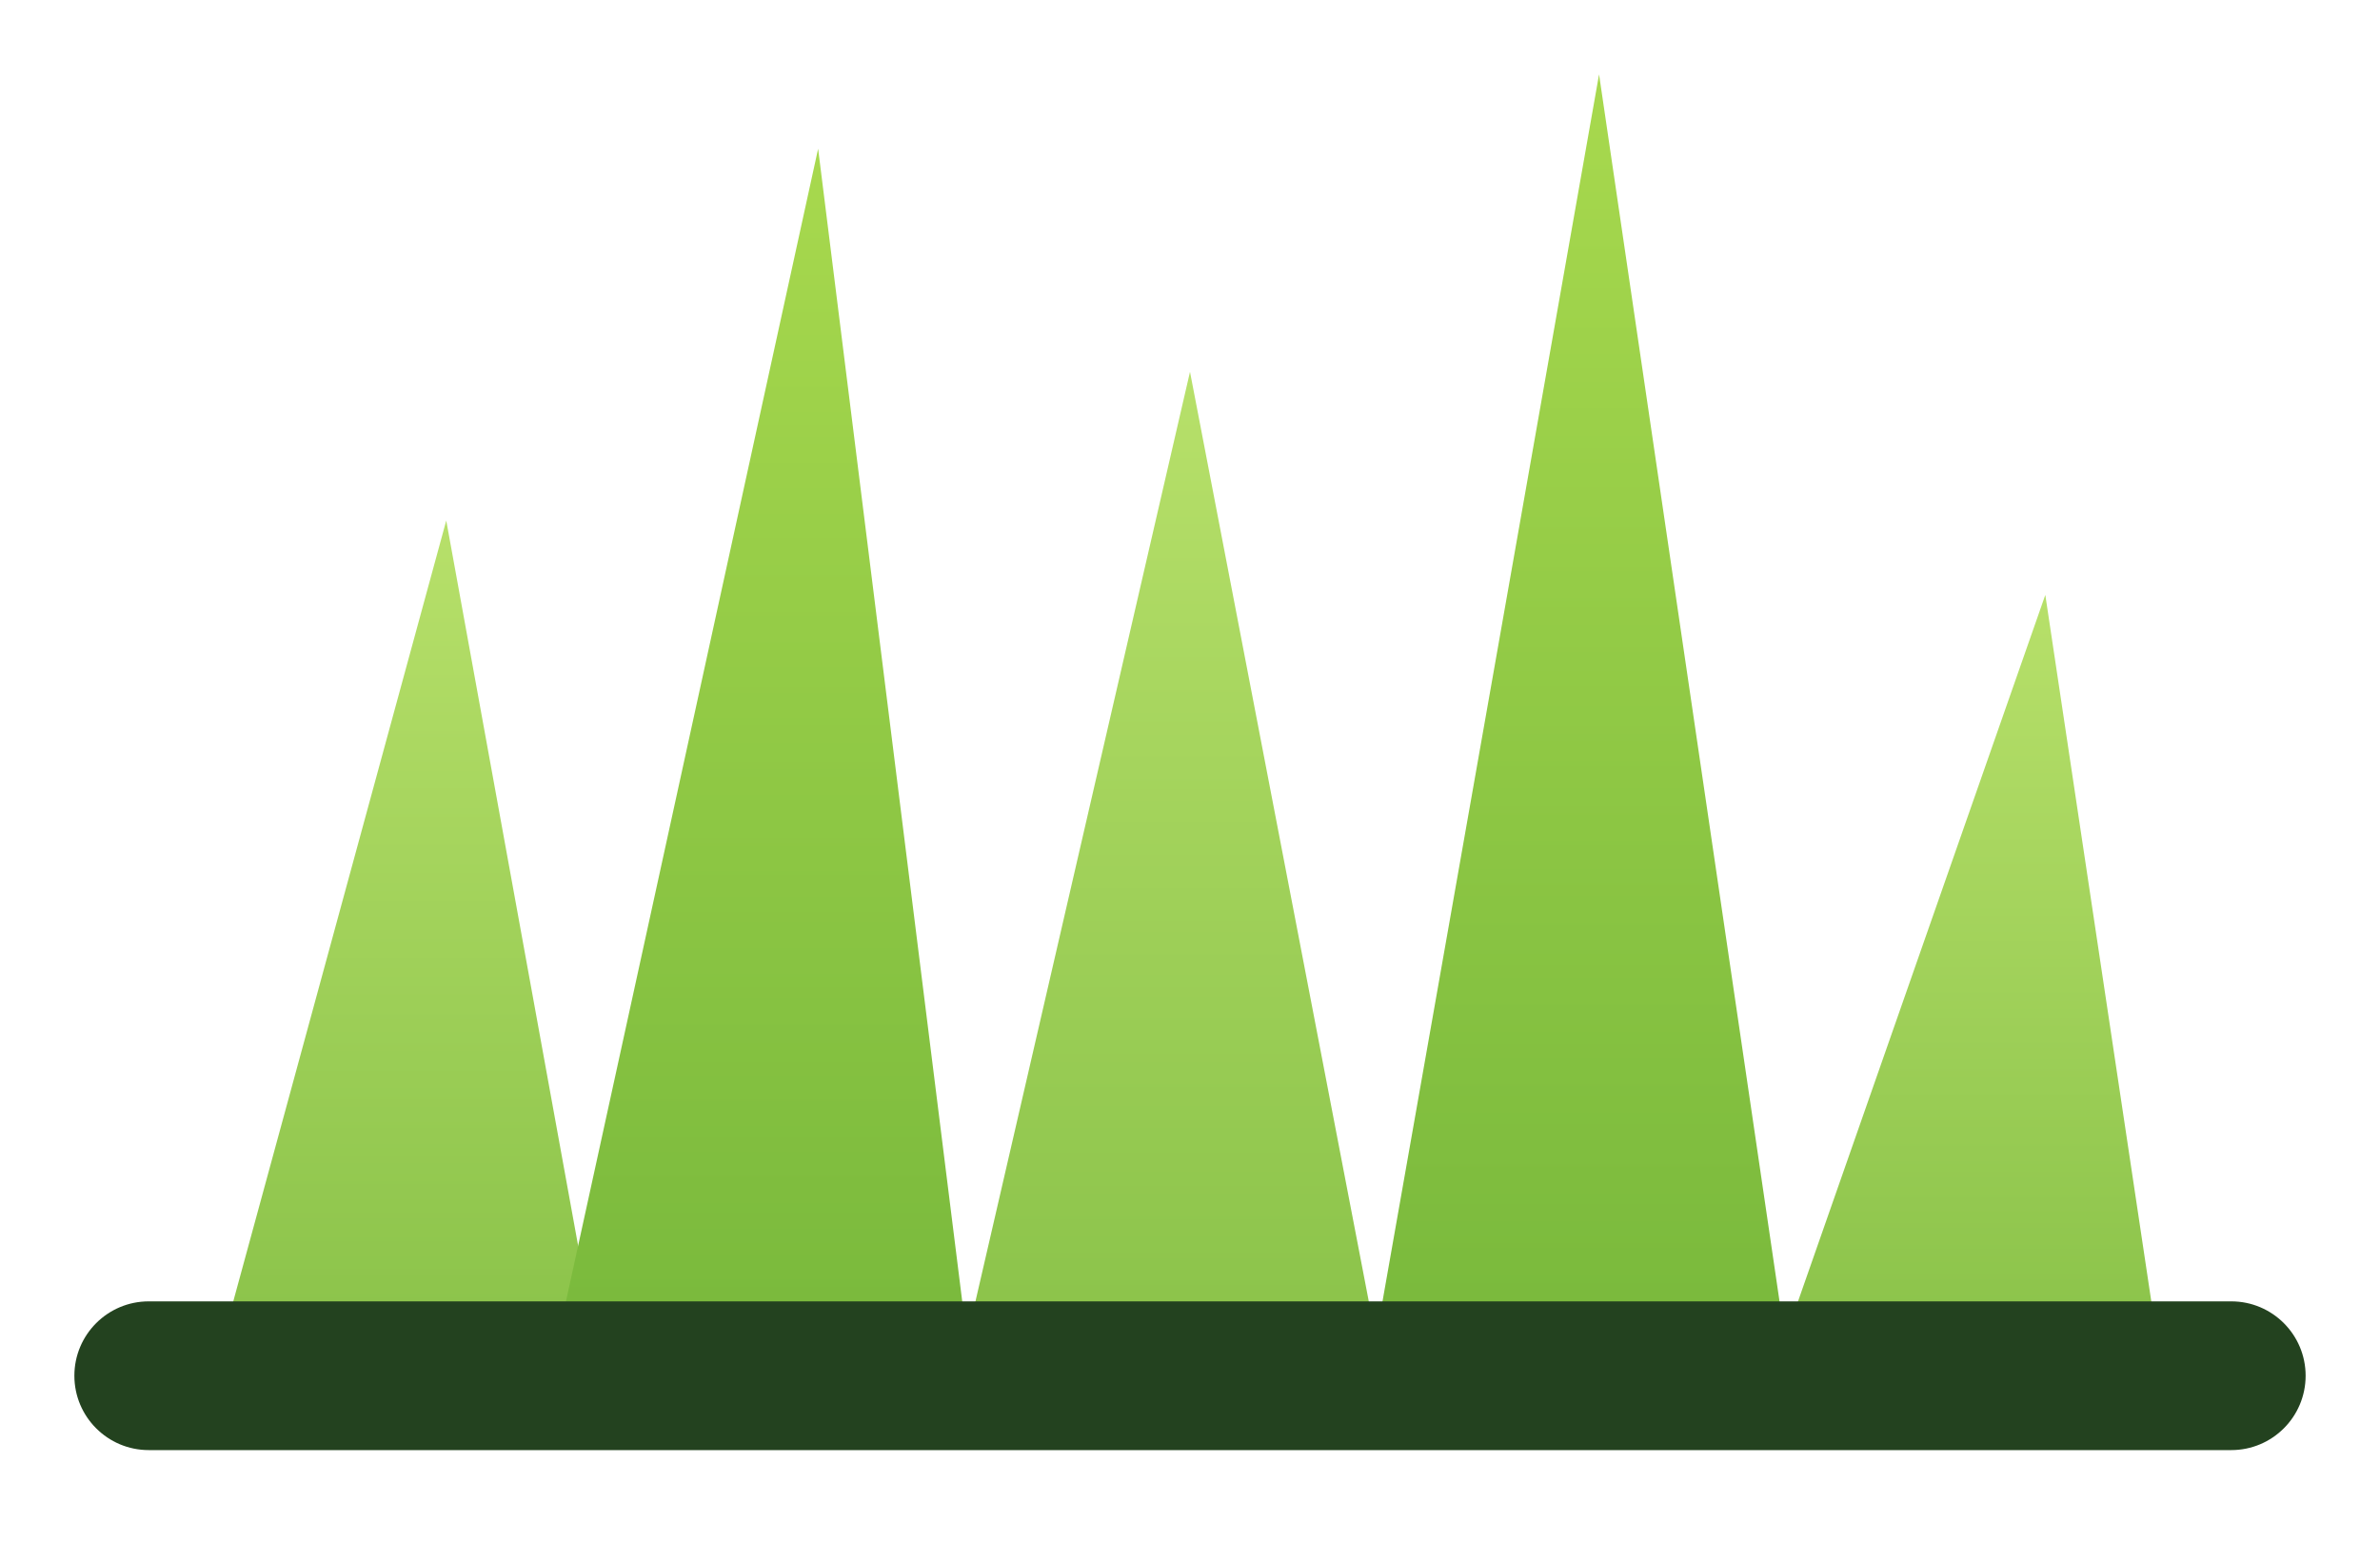
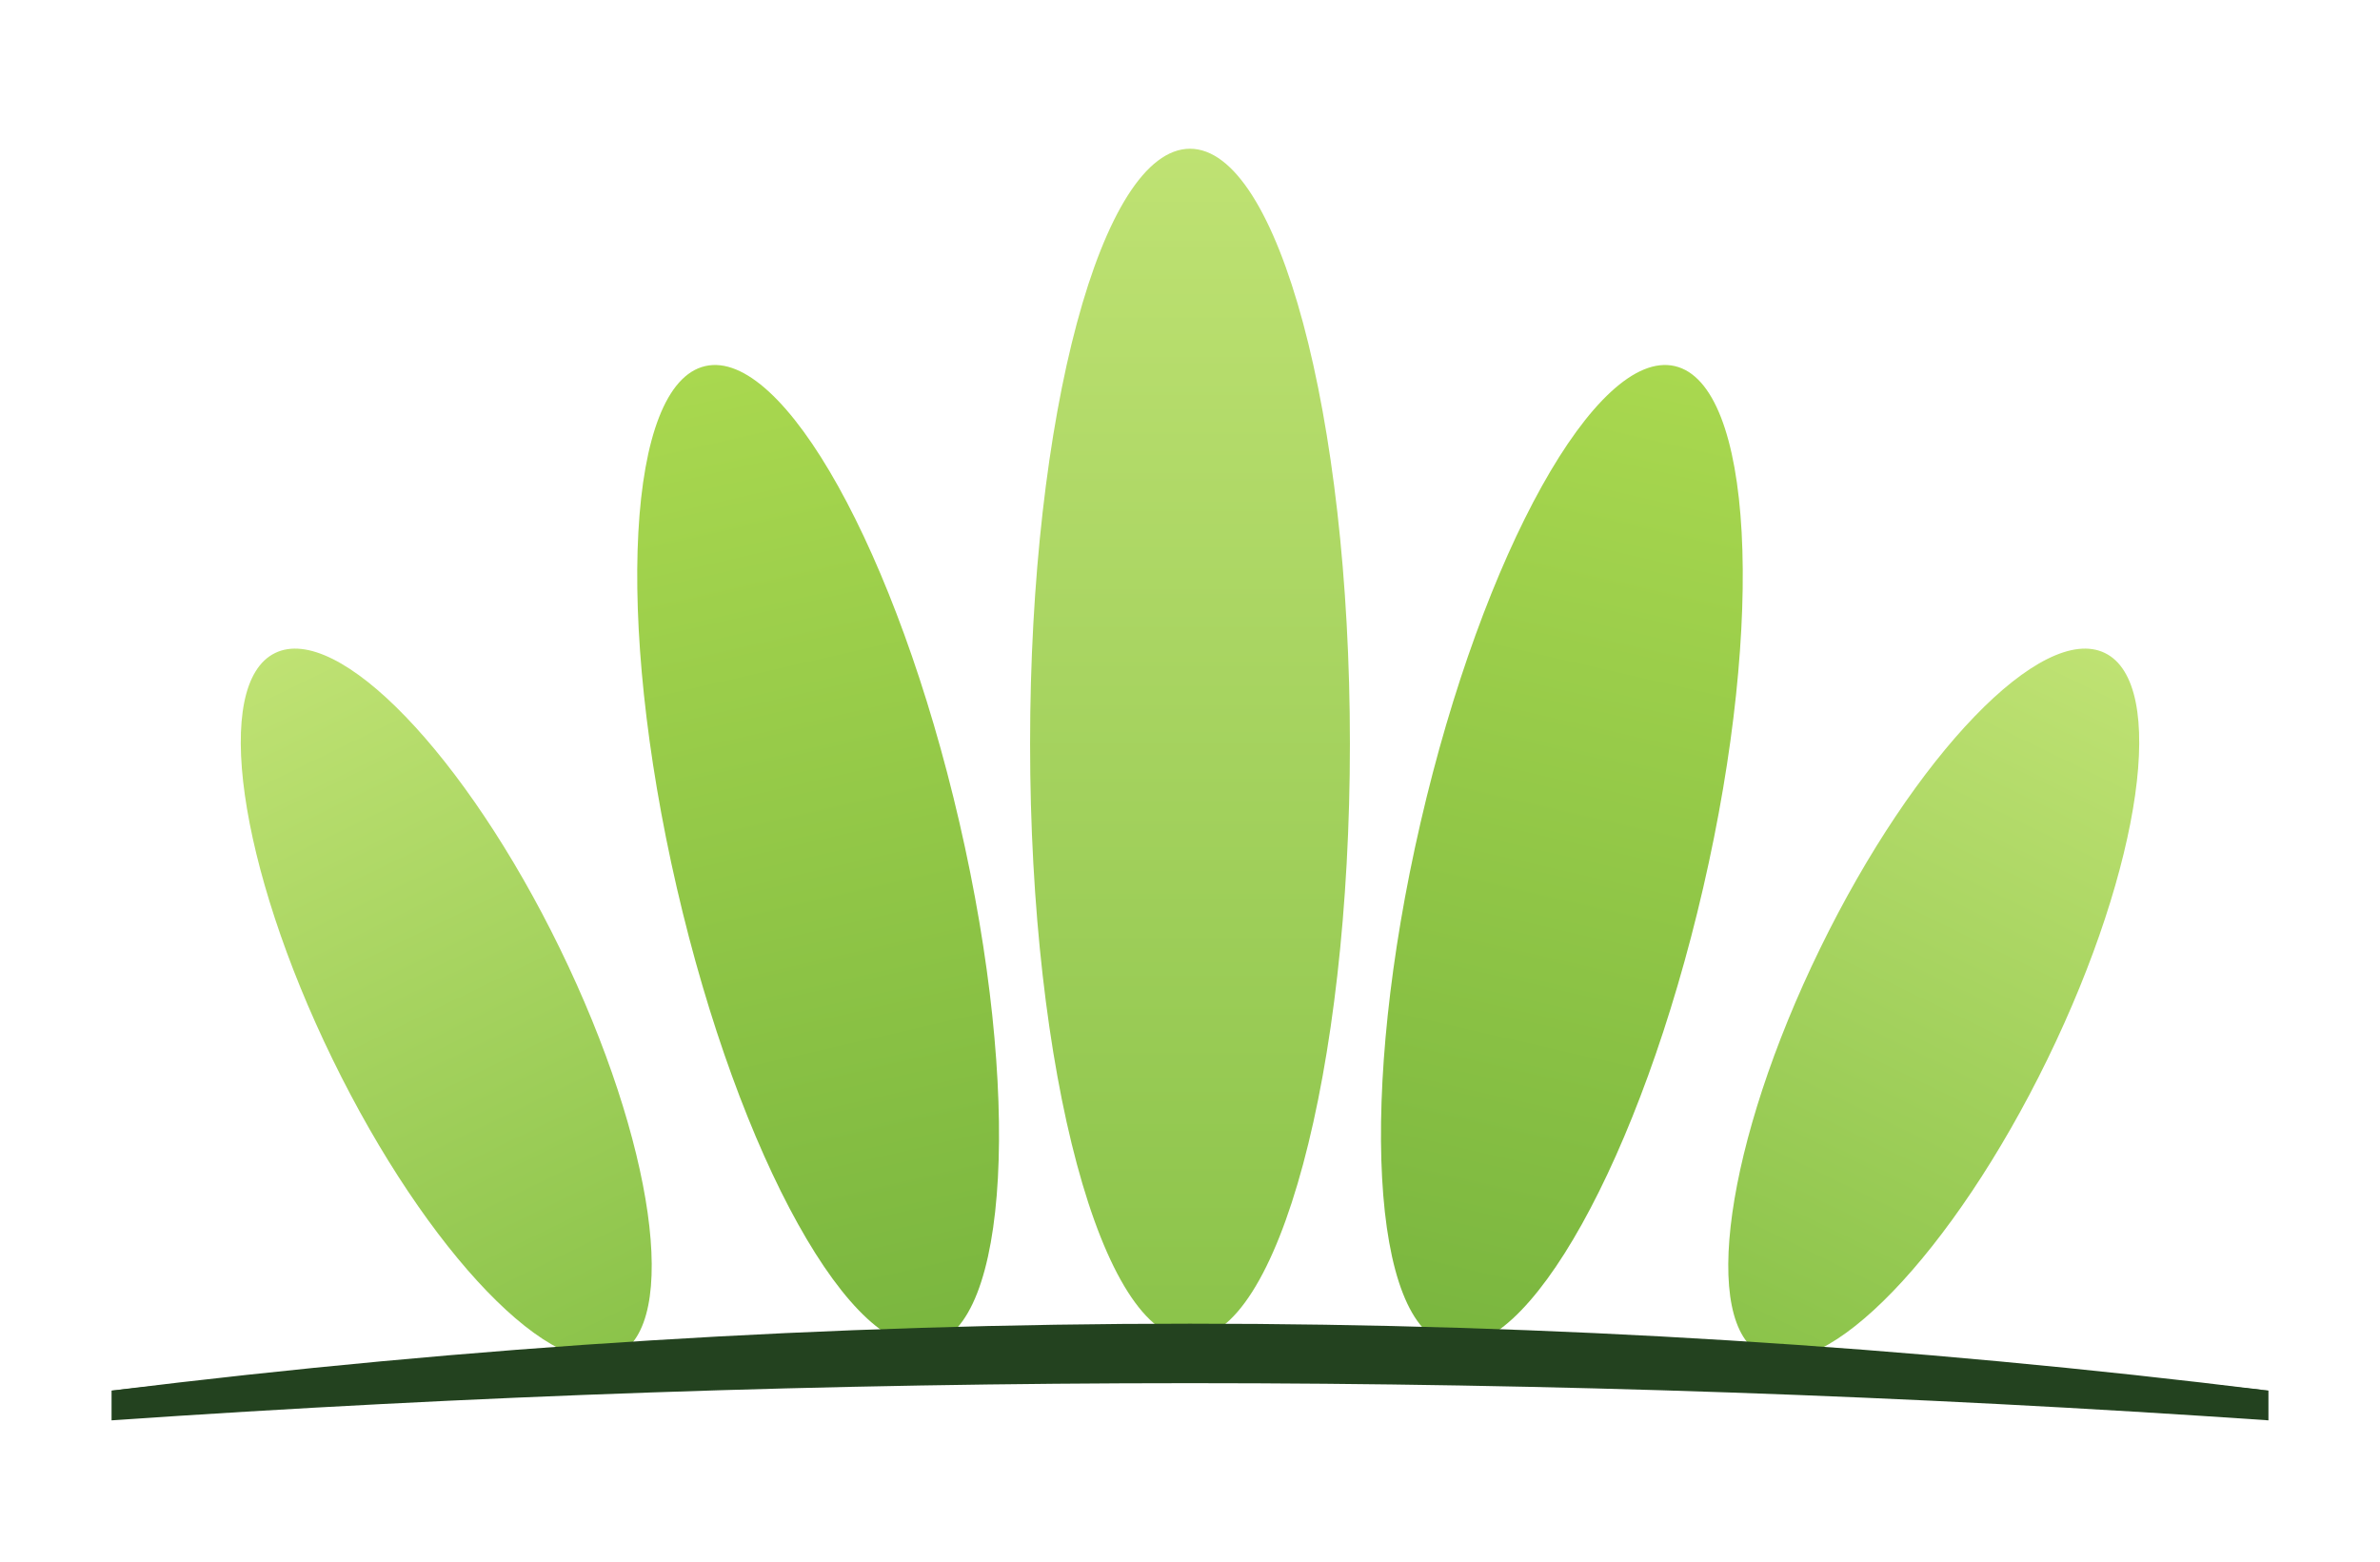
<svg xmlns="http://www.w3.org/2000/svg" viewBox="0 0 64 42" role="img" aria-label="jobcho.wiki 잡초 로고">
  <defs>
    <linearGradient id="g" x1="0" y1="0" x2="0" y2="1">
-       <stop offset="0" stop-color="#a8d94e" />
-       <stop offset="1" stop-color="#79b93c" />
+       <stop offset="0" stop-color="#a9d84f" />
+       <stop offset="1" stop-color="#7ab63f" />
    </linearGradient>
    <linearGradient id="g2" x1="0" y1="0" x2="0" y2="1">
-       <stop offset="0" stop-color="#b7e06a" />
+       <stop offset="0" stop-color="#bfe273" />
      <stop offset="1" stop-color="#8bc34a" />
    </linearGradient>
  </defs>
-   <polygon fill="url(#g2)" points="6,36 12,14 16,36" />
-   <polygon fill="url(#g)" points="15,36 22,4 26,36" />
-   <polygon fill="url(#g2)" points="26,36 32,10 37,36" />
-   <polygon fill="url(#g)" points="37,36 43,2 48,36" />
-   <polygon fill="url(#g2)" points="48,36 55,16 58,36" />
-   <rect x="2" y="35" width="60" height="4" rx="2" fill="#23421f" />
+   <g>
+     <ellipse cx="12" cy="27" rx="3.4" ry="10.5" fill="url(#g2)" transform="rotate(-26 12 27)" />
+     <ellipse cx="22" cy="23" rx="3.9" ry="13.5" fill="url(#g)" transform="rotate(-13 22 23)" />
+     <ellipse cx="32" cy="20" rx="4.3" ry="16" fill="url(#g2)" />
+     <ellipse cx="42" cy="23" rx="3.9" ry="13.5" fill="url(#g)" transform="rotate(13 42 23)" />
+     <ellipse cx="52" cy="27" rx="3.4" ry="10.5" fill="url(#g2)" transform="rotate(26 52 27)" />
+   </g>
+   <path d="M3 37.4 Q32 33.8 61 37.4 Q32 36.6 3 37.4 Z" fill="#23421f" />
+   <path d="M3 37.4 Q32 34.2 61 37.4 L61 38.2 Q32 36.2 3 38.2 Z" fill="#23421f" />
</svg>
